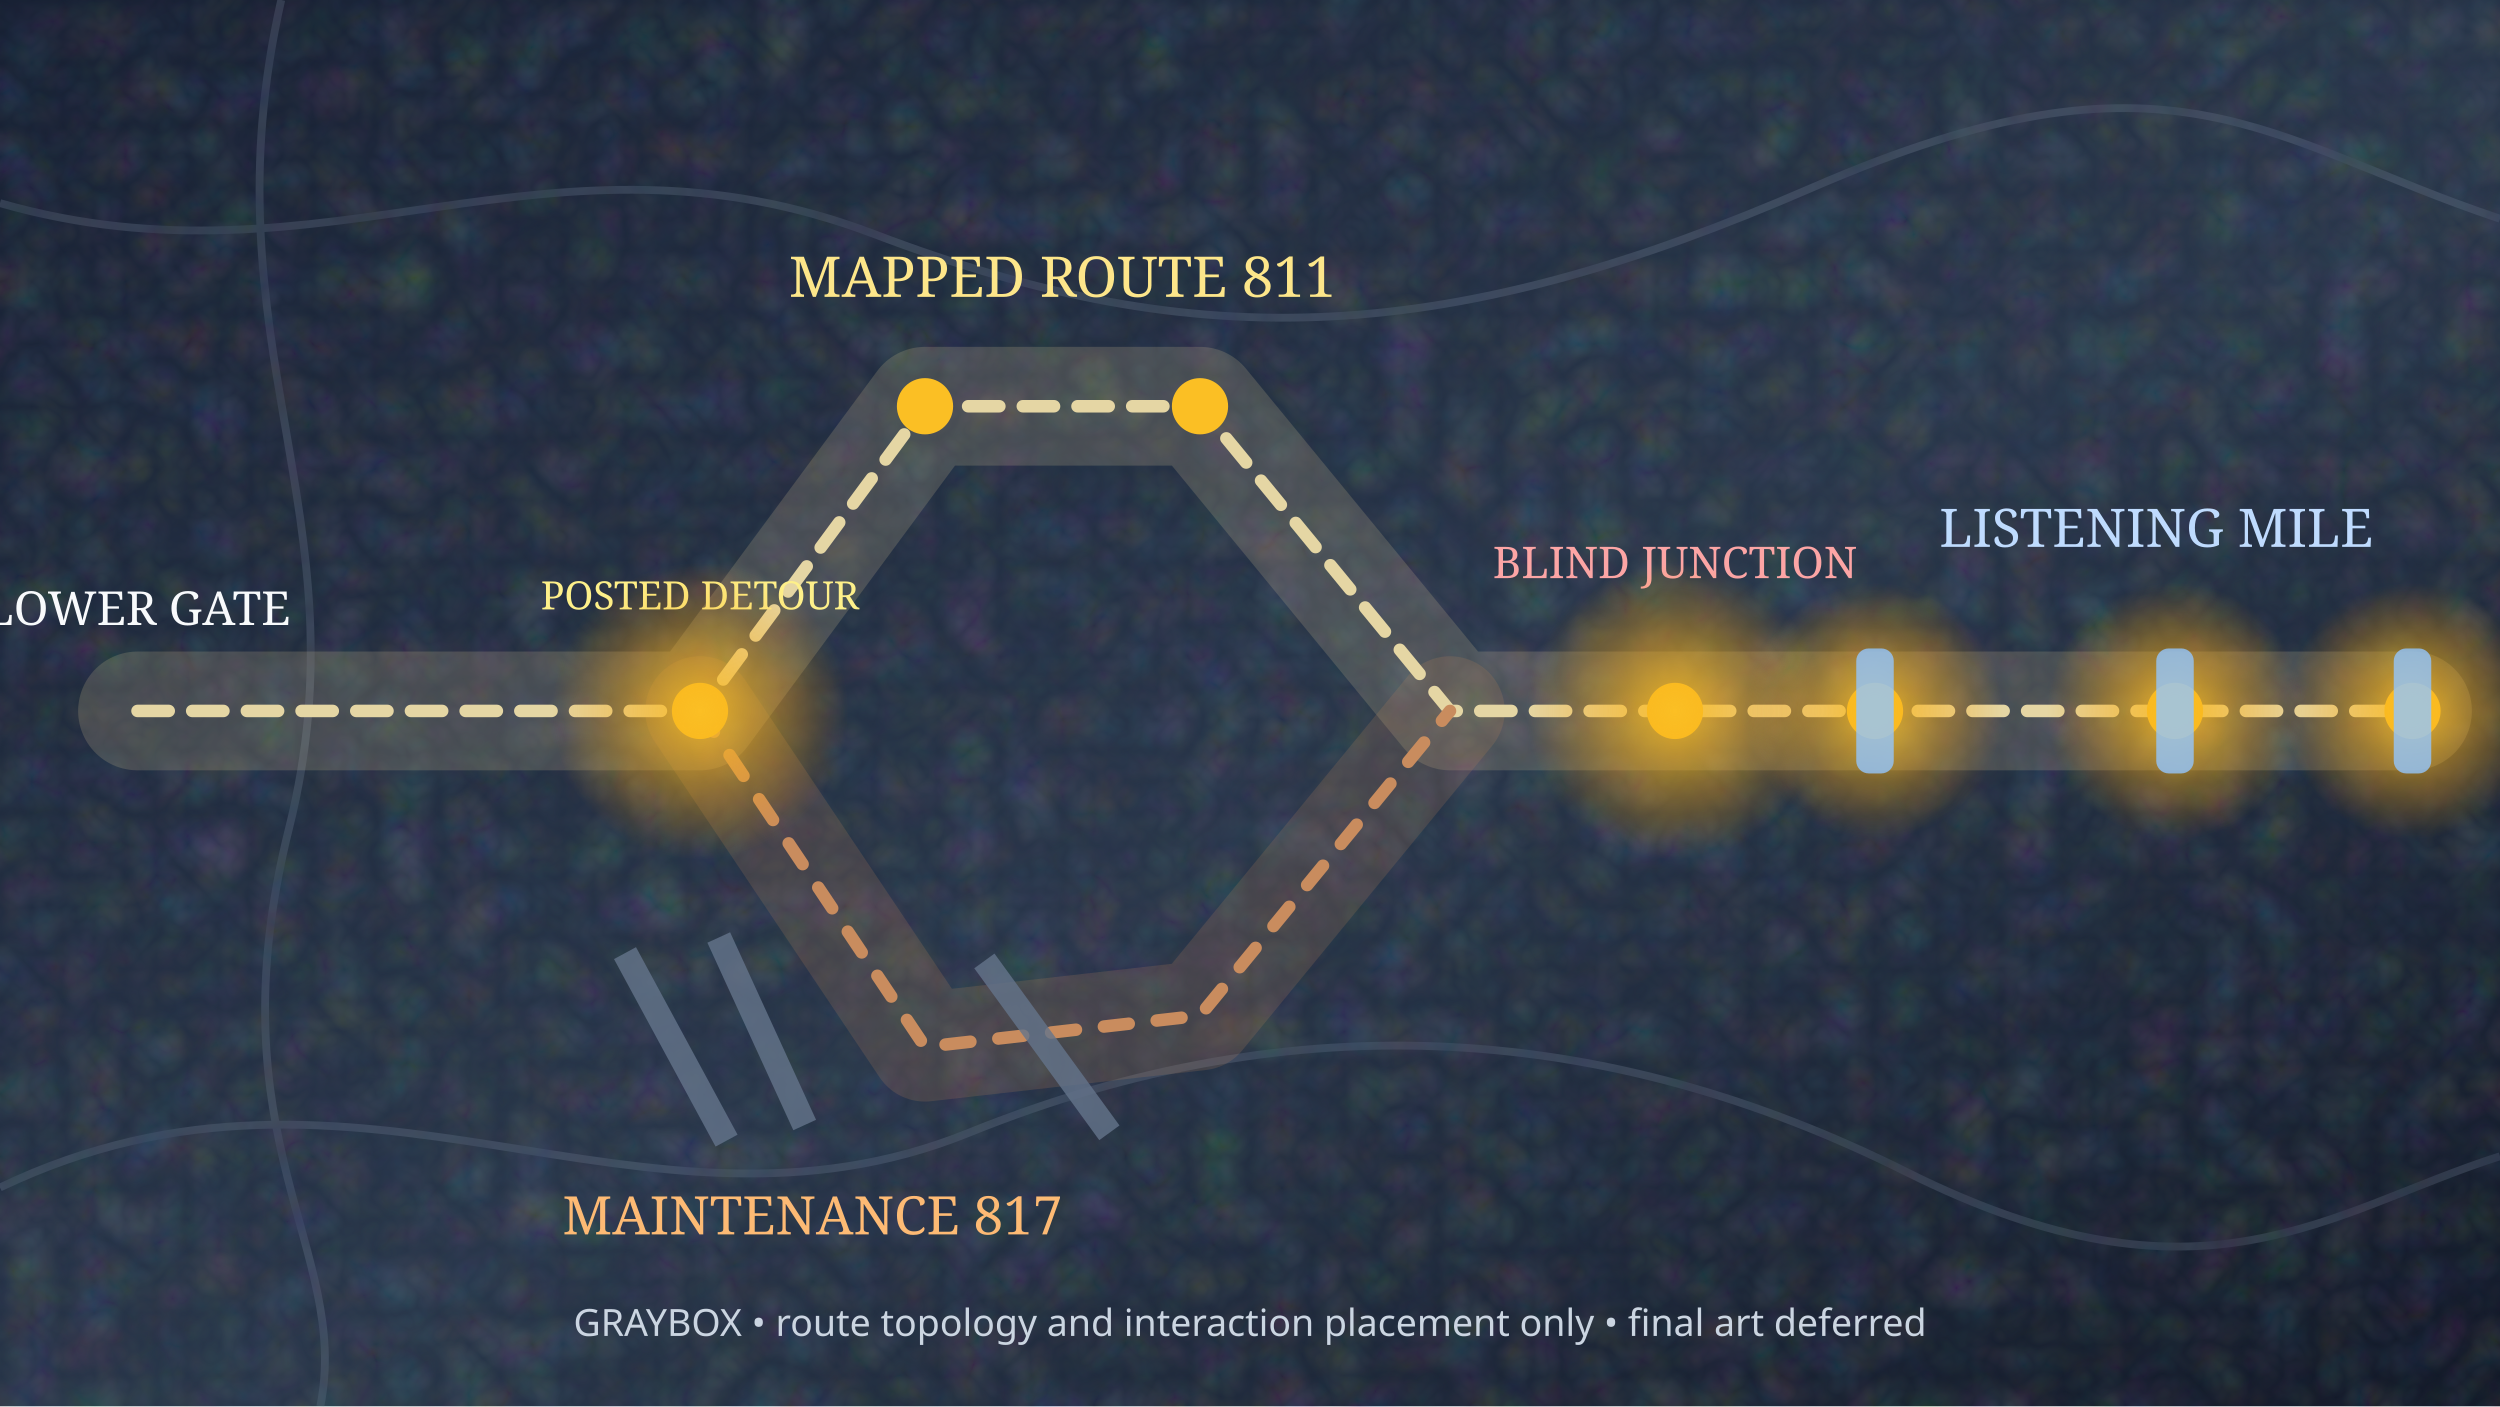
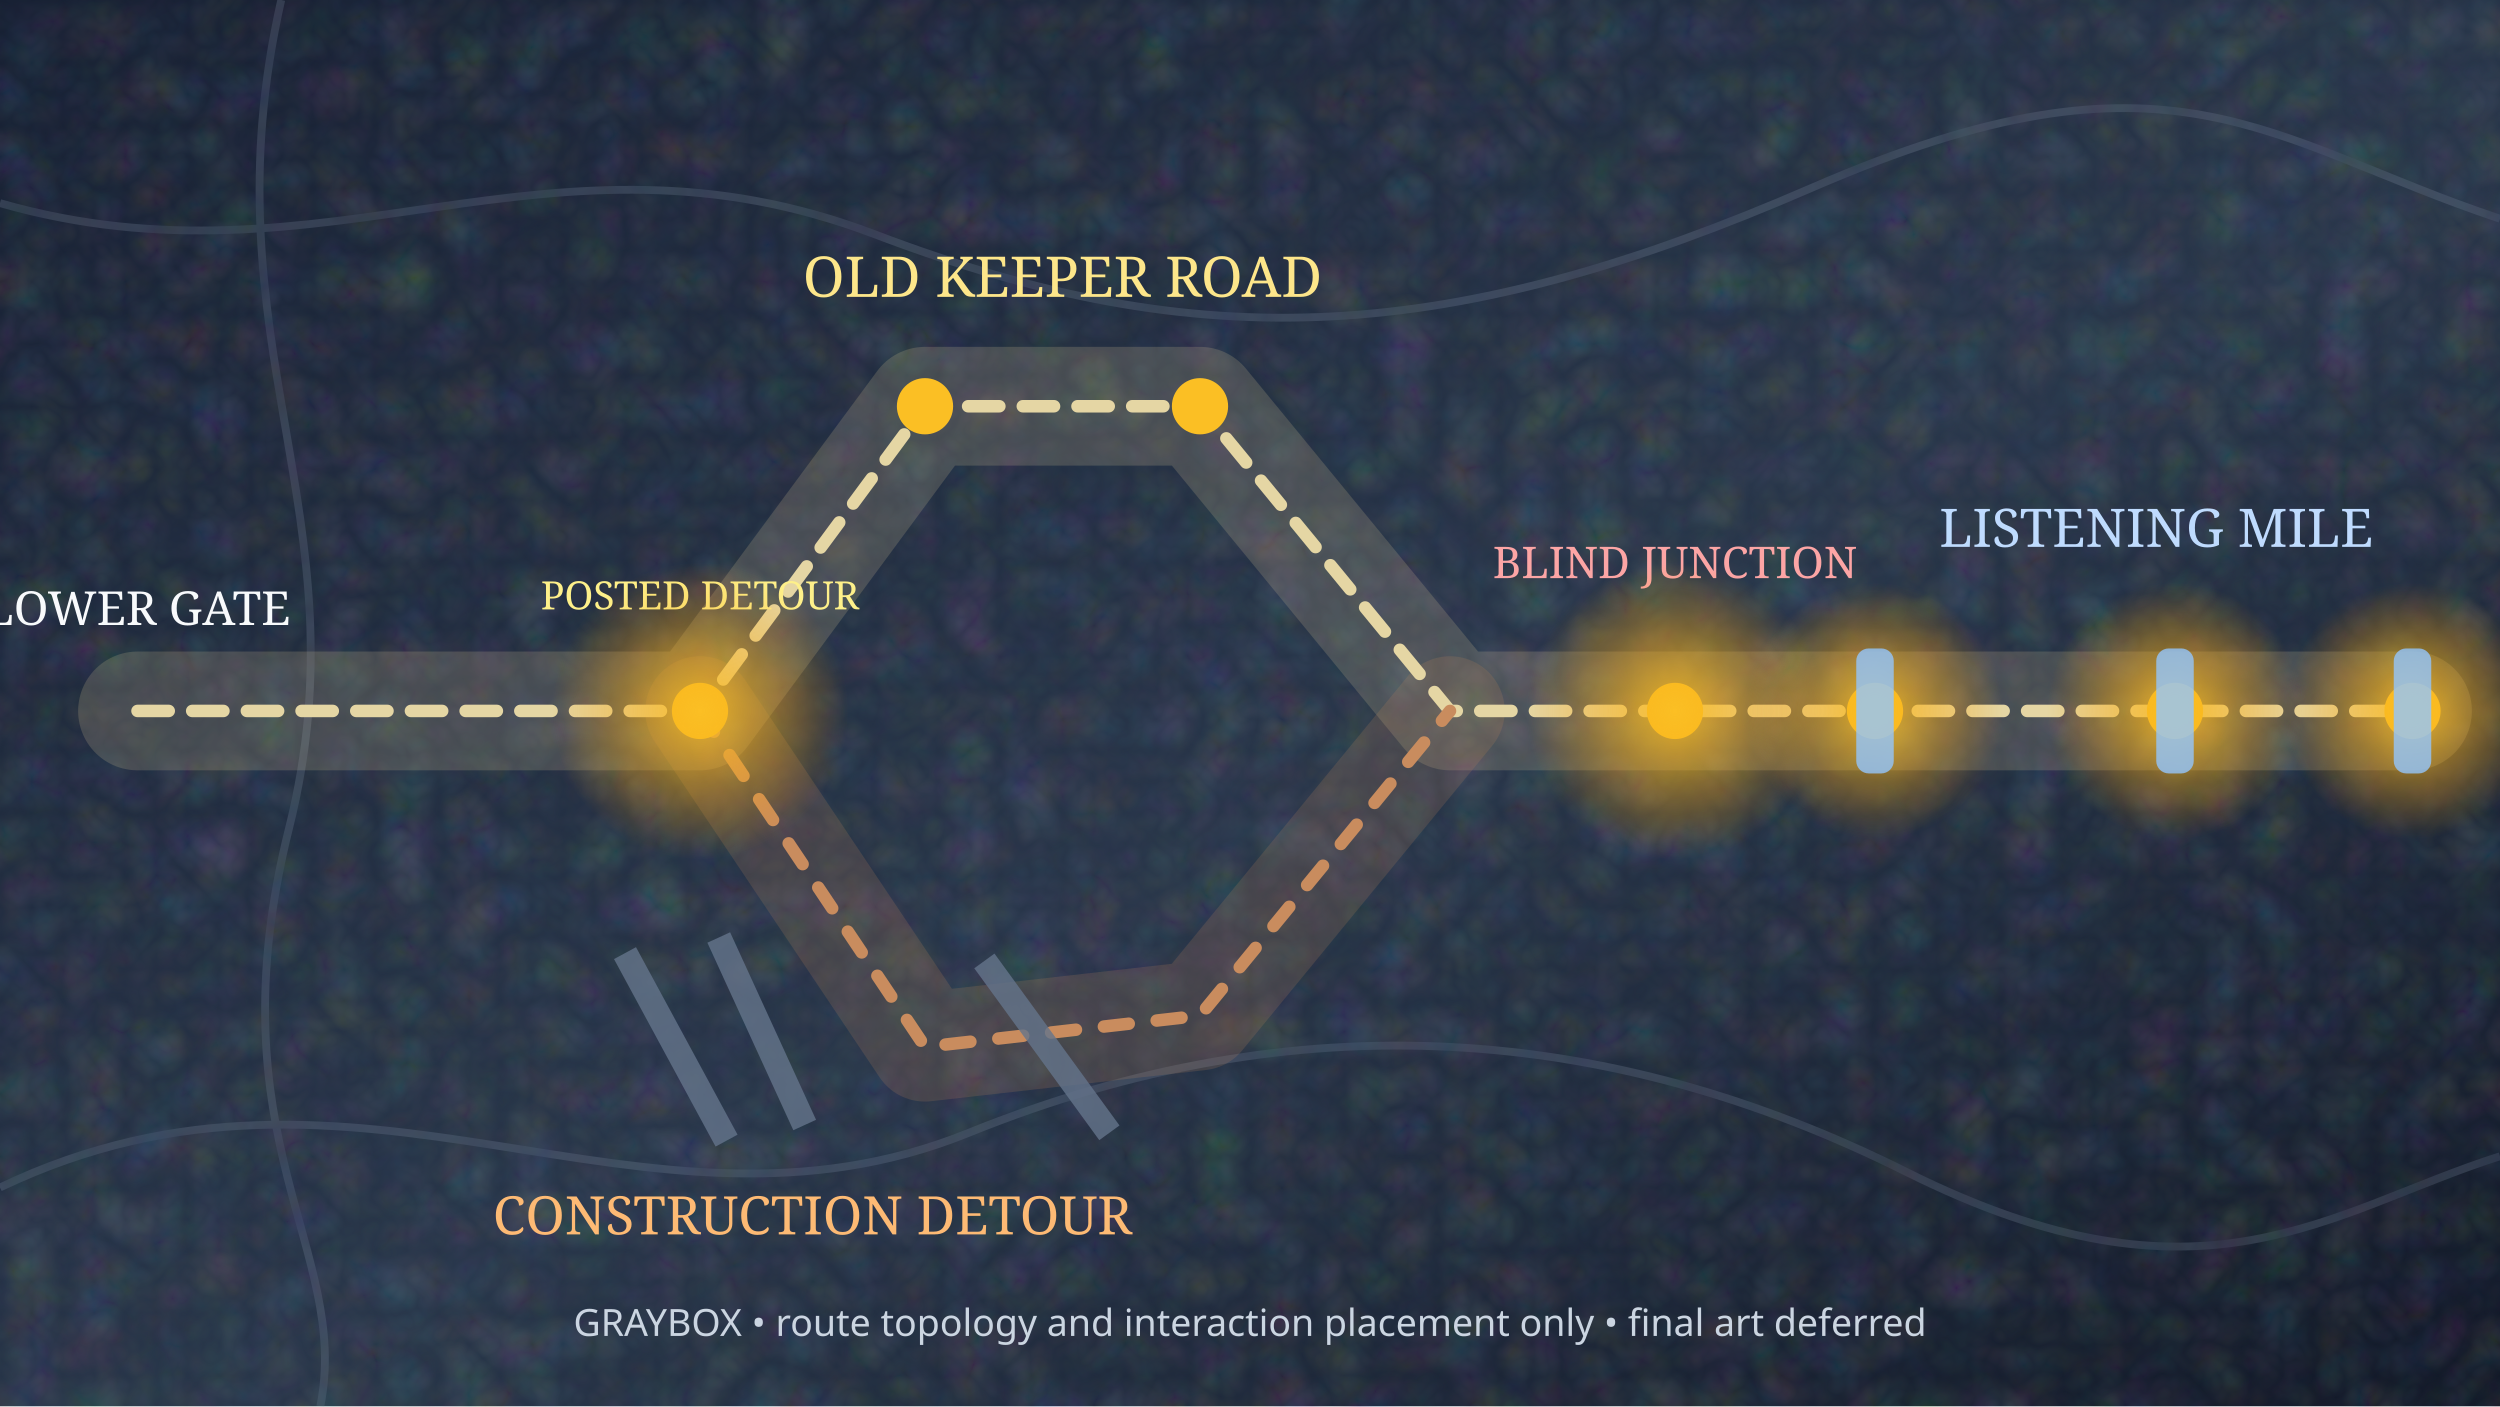
<svg xmlns="http://www.w3.org/2000/svg" viewBox="0 0 1600 900" role="img" aria-labelledby="title desc">
  <defs>
    <linearGradient id="stone" x1="0" y1="0" x2="1" y2="1">
      <stop offset="0" stop-color="#172033" />
      <stop offset="0.55" stop-color="#28364a" />
      <stop offset="1" stop-color="#111827" />
    </linearGradient>
    <radialGradient id="lamp" cx="50%" cy="50%" r="50%">
      <stop offset="0" stop-color="#fbbf24" stop-opacity=".9" />
      <stop offset="1" stop-color="#f59e0b" stop-opacity="0" />
    </radialGradient>
    <filter id="rough">
      <feTurbulence baseFrequency=".025" numOctaves="3" seed="8" result="noise" />
      <feBlend in="SourceGraphic" in2="noise" mode="soft-light" />
    </filter>
  </defs>
  <rect width="1600" height="900" fill="url(#stone)" />
  <g opacity=".23" filter="url(#rough)" fill="none" stroke="#94a3b8" stroke-width="5">
    <path d="M0 130C210 190 350 70 560 150S930 220 1160 120s290-30 440 20" />
    <path d="M0 760c230-110 410 50 620-35s410-70 600 25 270 25 380-10" />
    <path d="M180 0c-50 220 55 330 5 530s40 270 20 370" />
  </g>
  <g fill="none" stroke-linecap="round" stroke-linejoin="round">
    <path d="M88 455L448 455L592 260L768 260L928 455L1072 455L1200 455L1296 455L1392 455L1472 455L1544 455" stroke="#d6c596" stroke-width="76" opacity=".2" />
    <path d="M448 455L592 670L768 650L928 455" stroke="#b8845a" stroke-width="70" opacity=".2" />
    <path d="M88 455L448 455L592 260L768 260L928 455L1072 455L1200 455L1296 455L1392 455L1472 455L1544 455" stroke="#e5d6a4" stroke-width="8" stroke-dasharray="20 15" />
    <path d="M448 455L592 670L768 650L928 455" stroke="#c98c5e" stroke-width="8" stroke-dasharray="16 18" />
  </g>
  <g font-family="Georgia,serif" text-anchor="middle">
    <text x="88" y="400" fill="#f8fafc" font-size="30">LOWER GATE</text>
-     <text x="680" y="190" fill="#fde68a" font-size="36">MAPPED ROUTE 811</text>
-     <text x="520" y="790" fill="#fdba74" font-size="34">MAINTENANCE 817</text>
+     <text x="680" y="190" fill="#fde68a" font-size="36">OLD KEEPER ROAD</text>
+     <text x="520" y="790" fill="#fdba74" font-size="34">CONSTRUCTION DETOUR</text>
    <text x="448" y="390" fill="#fef08a" font-size="25">POSTED DETOUR</text>
    <text x="1072" y="370" fill="#fca5a5" font-size="28">BLIND JUNCTION</text>
    <text x="1380" y="350" fill="#bfdbfe" font-size="34">LISTENING MILE</text>
  </g>
  <g fill="#fbbf24">
    <circle cx="448" cy="455" r="18" />
    <circle cx="592" cy="260" r="18" />
    <circle cx="768" cy="260" r="18" />
    <circle cx="1072" cy="455" r="18" />
    <circle cx="1200" cy="455" r="18" />
    <circle cx="1392" cy="455" r="18" />
    <circle cx="1544" cy="455" r="18" />
  </g>
  <g fill="url(#lamp)">
    <circle cx="448" cy="455" r="95" />
    <circle cx="1072" cy="455" r="95" />
    <circle cx="1200" cy="455" r="82" />
    <circle cx="1392" cy="455" r="82" />
    <circle cx="1544" cy="455" r="82" />
  </g>
  <g stroke="#64748b" stroke-width="16" opacity=".8">
    <path d="M400 610l65 120M460 600l55 120M630 615l80 110" />
  </g>
  <g fill="#93c5fd" opacity=".8">
    <rect x="1188" y="415" width="24" height="80" rx="8" />
    <rect x="1380" y="415" width="24" height="80" rx="8" />
    <rect x="1532" y="415" width="24" height="80" rx="8" />
  </g>
  <text x="800" y="855" fill="#cbd5e1" font-family="system-ui,sans-serif" font-size="24" text-anchor="middle">GRAYBOX • route topology and interaction placement only • final art deferred</text>
</svg>
